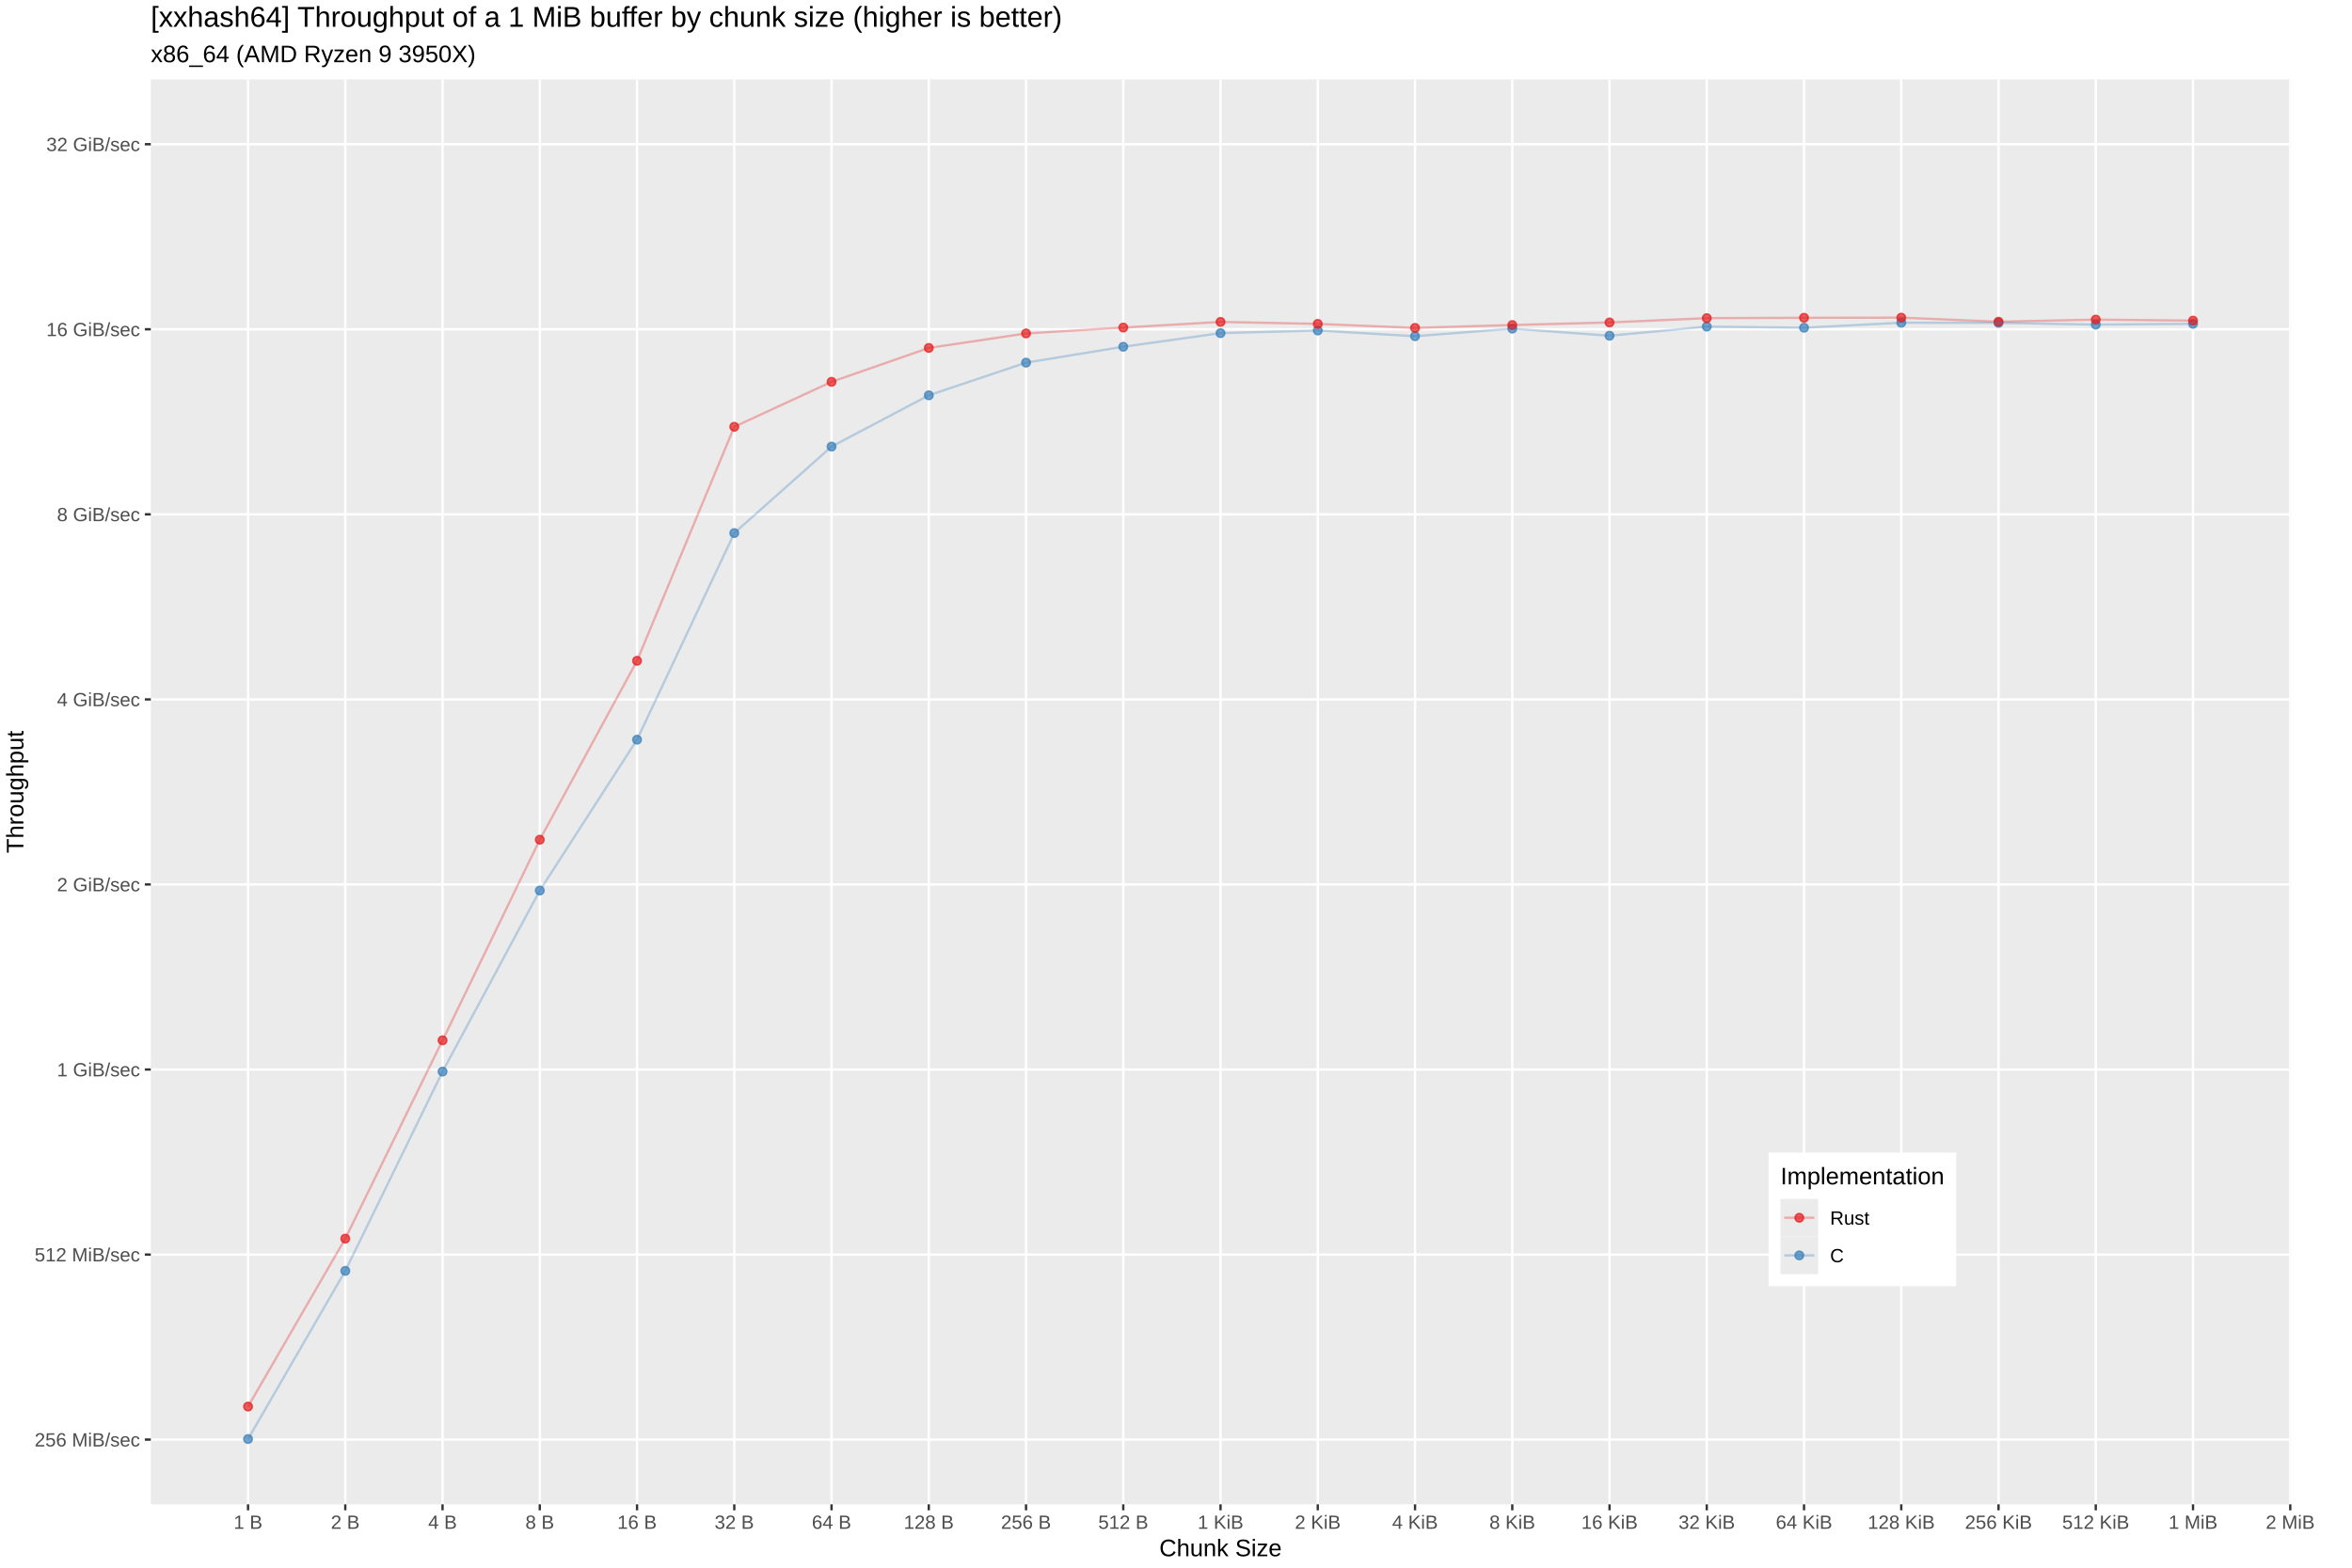
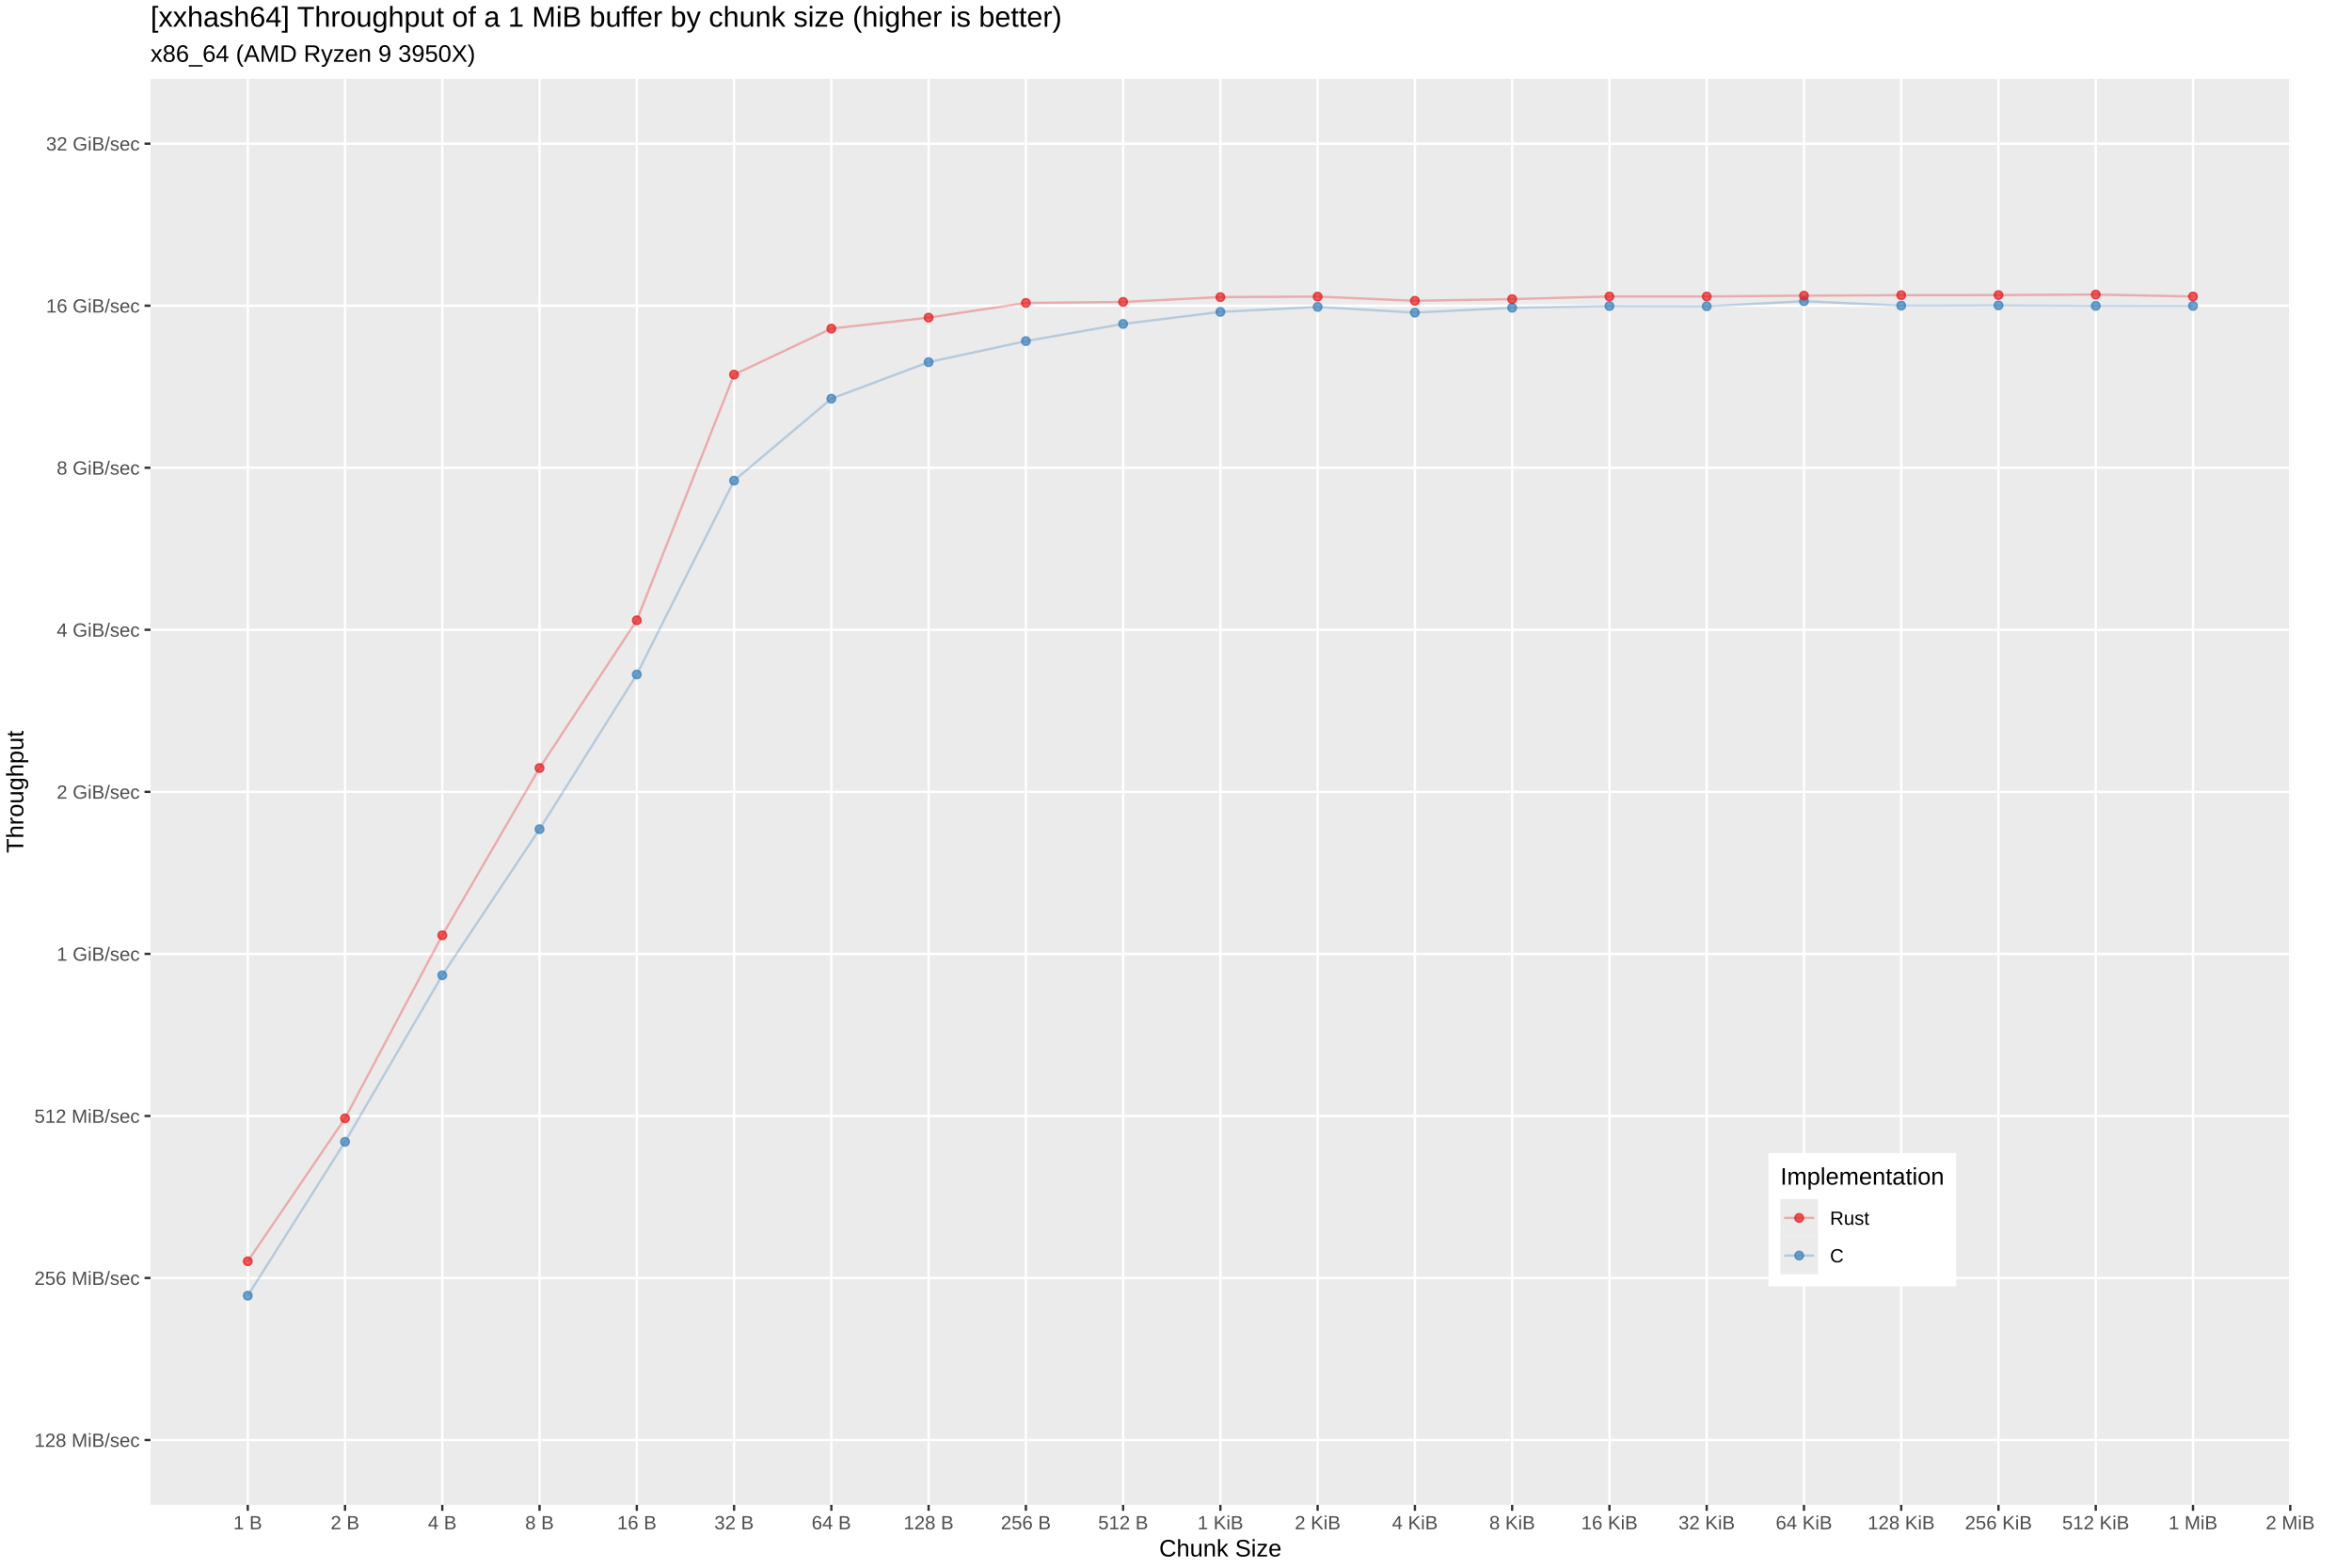
- <svg xmlns="http://www.w3.org/2000/svg" width="1440" height="960" class="svglite" viewBox="0 0 1080 720">
-   <defs>
-     <style>
-       .svglite line,.svglite polyline,.svglite polygon,.svglite path,.svglite circle{fill:none;stroke:#000000;stroke-linecap:round;stroke-linejoin:round;stroke-miterlimit:10.00}.svglite text{white-space:pre}
-     </style>
-   </defs>
-   <rect width="100%" height="100%" style="stroke-linecap:round;stroke-linejoin:round;stroke-miterlimit:10.00;stroke:none;fill:#FFFFFF" />
-   <defs>
-     <clipPath id="cpMC4wMHwxMDgwLjAwfDAuMDB8NzIwLjAw">
-       <path d="M0 0h1080v720H0z" />
-     </clipPath>
-   </defs>
-   <g clip-path="url(#cpMC4wMHwxMDgwLjAwfDAuMDB8NzIwLjAw)">
-     <path d="M0 0h1080v720H0z" style="stroke-width:1.07;stroke:#FFFFFF;fill:#FFFFFF" />
-   </g>
-   <defs>
-     <clipPath id="cpNjkuMjR8MTA1MS42NXwzNi41MHw2OTAuOTE=">
-       <path d="M69.24 36.5h982.41v654.42H69.24z" />
-     </clipPath>
-   </defs>
-   <g clip-path="url(#cpNjkuMjR8MTA1MS42NXwzNi41MHw2OTAuOTE=)">
-     <path d="M69.24 36.5h982.41v654.42H69.24z" style="stroke-width:1.07;stroke:none;fill:#EBEBEB" />
-     <path d="M69.24 661.16h982.41M69.24 576.18h982.41M69.24 491.19h982.41M69.24 406.2h982.41M69.24 321.21h982.41M69.24 236.22h982.41M69.24 151.23h982.41M69.24 66.24h982.41M113.9 690.91V36.5m44.65 654.41V36.5m44.66 654.41V36.5m44.65 654.41V36.5m44.66 654.41V36.5m44.65 654.41V36.5m44.66 654.41V36.5m44.65 654.41V36.5m44.66 654.41V36.5m44.65 654.41V36.5m44.66 654.41V36.5m44.65 654.41V36.5m44.66 654.41V36.5m44.65 654.41V36.5m44.66 654.41V36.5m44.65 654.41V36.5m44.66 654.41V36.5m44.65 654.41V36.5m44.66 654.41V36.5m44.65 654.41V36.5M1007 690.91V36.5m44.65 654.41V36.5" style="stroke-width:1.07;stroke:#FFFFFF;stroke-linecap:butt" />
-     <circle cx="1007" cy="148.71" r="1.95" style="stroke-width:0.71;stroke:#377EB8;stroke-opacity:0.70;fill:#377EB8;fill-opacity:0.70" />
-     <circle cx="1007" cy="147.26" r="1.95" style="stroke-width:0.71;stroke:#E41A1C;stroke-opacity:0.70;fill:#E41A1C;fill-opacity:0.70" />
-     <circle cx="962.34" cy="149.08" r="1.95" style="stroke-width:0.71;stroke:#377EB8;stroke-opacity:0.70;fill:#377EB8;fill-opacity:0.70" />
-     <circle cx="962.34" cy="146.79" r="1.95" style="stroke-width:0.71;stroke:#E41A1C;stroke-opacity:0.70;fill:#E41A1C;fill-opacity:0.70" />
-     <circle cx="917.69" cy="148.29" r="1.95" style="stroke-width:0.71;stroke:#377EB8;stroke-opacity:0.70;fill:#377EB8;fill-opacity:0.70" />
-     <circle cx="917.69" cy="147.75" r="1.95" style="stroke-width:0.71;stroke:#E41A1C;stroke-opacity:0.70;fill:#E41A1C;fill-opacity:0.70" />
-     <circle cx="873.03" cy="148.21" r="1.95" style="stroke-width:0.71;stroke:#377EB8;stroke-opacity:0.70;fill:#377EB8;fill-opacity:0.70" />
-     <circle cx="873.03" cy="145.89" r="1.95" style="stroke-width:0.71;stroke:#E41A1C;stroke-opacity:0.70;fill:#E41A1C;fill-opacity:0.70" />
-     <circle cx="828.38" cy="150.52" r="1.95" style="stroke-width:0.71;stroke:#377EB8;stroke-opacity:0.70;fill:#377EB8;fill-opacity:0.70" />
-     <circle cx="828.38" cy="145.95" r="1.95" style="stroke-width:0.71;stroke:#E41A1C;stroke-opacity:0.70;fill:#E41A1C;fill-opacity:0.70" />
-     <circle cx="783.72" cy="150.01" r="1.95" style="stroke-width:0.71;stroke:#377EB8;stroke-opacity:0.70;fill:#377EB8;fill-opacity:0.70" />
-     <circle cx="783.72" cy="146.12" r="1.95" style="stroke-width:0.71;stroke:#E41A1C;stroke-opacity:0.70;fill:#E41A1C;fill-opacity:0.70" />
-     <circle cx="739.07" cy="154.19" r="1.95" style="stroke-width:0.71;stroke:#377EB8;stroke-opacity:0.70;fill:#377EB8;fill-opacity:0.70" />
-     <circle cx="739.07" cy="148.1" r="1.95" style="stroke-width:0.71;stroke:#E41A1C;stroke-opacity:0.70;fill:#E41A1C;fill-opacity:0.70" />
-     <circle cx="694.41" cy="150.93" r="1.95" style="stroke-width:0.71;stroke:#377EB8;stroke-opacity:0.70;fill:#377EB8;fill-opacity:0.70" />
-     <circle cx="694.41" cy="149.28" r="1.95" style="stroke-width:0.71;stroke:#E41A1C;stroke-opacity:0.70;fill:#E41A1C;fill-opacity:0.70" />
-     <circle cx="649.76" cy="154.41" r="1.95" style="stroke-width:0.71;stroke:#377EB8;stroke-opacity:0.70;fill:#377EB8;fill-opacity:0.70" />
-     <circle cx="649.76" cy="150.6" r="1.95" style="stroke-width:0.71;stroke:#E41A1C;stroke-opacity:0.70;fill:#E41A1C;fill-opacity:0.70" />
-     <circle cx="605.1" cy="151.78" r="1.95" style="stroke-width:0.71;stroke:#377EB8;stroke-opacity:0.70;fill:#377EB8;fill-opacity:0.70" />
-     <circle cx="605.1" cy="148.75" r="1.95" style="stroke-width:0.71;stroke:#E41A1C;stroke-opacity:0.70;fill:#E41A1C;fill-opacity:0.70" />
-     <circle cx="560.45" cy="153" r="1.95" style="stroke-width:0.71;stroke:#377EB8;stroke-opacity:0.70;fill:#377EB8;fill-opacity:0.70" />
-     <circle cx="560.45" cy="147.85" r="1.95" style="stroke-width:0.71;stroke:#E41A1C;stroke-opacity:0.70;fill:#E41A1C;fill-opacity:0.70" />
-     <circle cx="515.79" cy="159.25" r="1.95" style="stroke-width:0.71;stroke:#377EB8;stroke-opacity:0.70;fill:#377EB8;fill-opacity:0.70" />
-     <circle cx="515.79" cy="150.44" r="1.95" style="stroke-width:0.71;stroke:#E41A1C;stroke-opacity:0.70;fill:#E41A1C;fill-opacity:0.70" />
-     <circle cx="471.14" cy="166.55" r="1.95" style="stroke-width:0.71;stroke:#377EB8;stroke-opacity:0.70;fill:#377EB8;fill-opacity:0.70" />
-     <circle cx="471.14" cy="153.14" r="1.95" style="stroke-width:0.71;stroke:#E41A1C;stroke-opacity:0.70;fill:#E41A1C;fill-opacity:0.70" />
-     <circle cx="426.48" cy="181.56" r="1.95" style="stroke-width:0.71;stroke:#377EB8;stroke-opacity:0.70;fill:#377EB8;fill-opacity:0.70" />
-     <circle cx="426.48" cy="159.8" r="1.95" style="stroke-width:0.71;stroke:#E41A1C;stroke-opacity:0.70;fill:#E41A1C;fill-opacity:0.70" />
-     <circle cx="381.83" cy="205.1" r="1.95" style="stroke-width:0.71;stroke:#377EB8;stroke-opacity:0.70;fill:#377EB8;fill-opacity:0.70" />
-     <circle cx="381.83" cy="175.37" r="1.95" style="stroke-width:0.71;stroke:#E41A1C;stroke-opacity:0.70;fill:#E41A1C;fill-opacity:0.70" />
-     <circle cx="337.17" cy="244.83" r="1.95" style="stroke-width:0.71;stroke:#377EB8;stroke-opacity:0.70;fill:#377EB8;fill-opacity:0.70" />
-     <circle cx="337.17" cy="196.01" r="1.95" style="stroke-width:0.71;stroke:#E41A1C;stroke-opacity:0.70;fill:#E41A1C;fill-opacity:0.70" />
-     <circle cx="292.52" cy="339.71" r="1.95" style="stroke-width:0.71;stroke:#377EB8;stroke-opacity:0.70;fill:#377EB8;fill-opacity:0.70" />
-     <circle cx="292.52" cy="303.49" r="1.95" style="stroke-width:0.71;stroke:#E41A1C;stroke-opacity:0.70;fill:#E41A1C;fill-opacity:0.70" />
-     <circle cx="247.86" cy="409" r="1.95" style="stroke-width:0.71;stroke:#377EB8;stroke-opacity:0.70;fill:#377EB8;fill-opacity:0.70" />
-     <circle cx="247.86" cy="385.65" r="1.95" style="stroke-width:0.71;stroke:#E41A1C;stroke-opacity:0.70;fill:#E41A1C;fill-opacity:0.70" />
-     <circle cx="203.21" cy="492.15" r="1.95" style="stroke-width:0.71;stroke:#377EB8;stroke-opacity:0.70;fill:#377EB8;fill-opacity:0.70" />
-     <circle cx="203.21" cy="477.8" r="1.95" style="stroke-width:0.71;stroke:#E41A1C;stroke-opacity:0.70;fill:#E41A1C;fill-opacity:0.70" />
-     <circle cx="158.55" cy="583.68" r="1.95" style="stroke-width:0.71;stroke:#377EB8;stroke-opacity:0.70;fill:#377EB8;fill-opacity:0.70" />
-     <circle cx="158.55" cy="568.87" r="1.95" style="stroke-width:0.71;stroke:#E41A1C;stroke-opacity:0.70;fill:#E41A1C;fill-opacity:0.70" />
-     <circle cx="113.9" cy="660.91" r="1.95" style="stroke-width:0.71;stroke:#377EB8;stroke-opacity:0.70;fill:#377EB8;fill-opacity:0.70" />
-     <circle cx="113.9" cy="646" r="1.95" style="stroke-width:0.71;stroke:#E41A1C;stroke-opacity:0.70;fill:#E41A1C;fill-opacity:0.70" />
-     <path d="m113.9 646 44.65-77.13 44.66-91.07 44.65-92.15 44.66-82.16 44.65-107.48 44.66-20.64 44.65-15.57 44.66-6.66 44.65-2.7 44.66-2.59 44.65.9 44.66 1.85 44.65-1.32 44.66-1.18 44.65-1.98 44.66-.17 44.65-.06 44.66 1.86 44.65-.96 44.66.47" style="stroke-width:1.07;stroke:#E41A1C;stroke-opacity:0.30;stroke-linecap:butt" />
-     <path d="m113.9 660.91 44.65-77.23 44.66-91.53L247.86 409l44.66-69.29 44.65-94.88 44.66-39.73 44.65-23.54 44.66-15.01 44.65-7.3 44.66-6.25 44.65-1.22 44.66 2.63 44.65-3.48 44.66 3.26 44.65-4.18 44.66.51 44.65-2.31 44.66.08 44.65.79 44.66-.37" style="stroke-width:1.07;stroke:#377EB8;stroke-opacity:0.30;stroke-linecap:butt" />
-   </g>
-   <g clip-path="url(#cpMC4wMHwxMDgwLjAwfDAuMDB8NzIwLjAw)">
-     <text x="64.31" y="664.32" lengthAdjust="spacingAndGlyphs" style="font-size:8.80px;fill:#4D4D4D;font-family:&quot;Arial&quot;" text-anchor="end" textLength="48.41">256 MiB/sec</text>
-     <text x="64.31" y="579.33" lengthAdjust="spacingAndGlyphs" style="font-size:8.80px;fill:#4D4D4D;font-family:&quot;Arial&quot;" text-anchor="end" textLength="48.41">512 MiB/sec</text>
-     <text x="64.31" y="494.34" lengthAdjust="spacingAndGlyphs" style="font-size:8.80px;fill:#4D4D4D;font-family:&quot;Arial&quot;" text-anchor="end" textLength="38.13">1 GiB/sec</text>
-     <text x="64.31" y="409.35" lengthAdjust="spacingAndGlyphs" style="font-size:8.80px;fill:#4D4D4D;font-family:&quot;Arial&quot;" text-anchor="end" textLength="38.13">2 GiB/sec</text>
-     <text x="64.31" y="324.36" lengthAdjust="spacingAndGlyphs" style="font-size:8.80px;fill:#4D4D4D;font-family:&quot;Arial&quot;" text-anchor="end" textLength="38.13">4 GiB/sec</text>
-     <text x="64.31" y="239.37" lengthAdjust="spacingAndGlyphs" style="font-size:8.80px;fill:#4D4D4D;font-family:&quot;Arial&quot;" text-anchor="end" textLength="38.13">8 GiB/sec</text>
-     <text x="64.31" y="154.38" lengthAdjust="spacingAndGlyphs" style="font-size:8.80px;fill:#4D4D4D;font-family:&quot;Arial&quot;" text-anchor="end" textLength="43.03">16 GiB/sec</text>
-     <text x="64.31" y="69.39" lengthAdjust="spacingAndGlyphs" style="font-size:8.80px;fill:#4D4D4D;font-family:&quot;Arial&quot;" text-anchor="end" textLength="43.03">32 GiB/sec</text>
-     <path d="M66.5 661.16h2.74m-2.74-84.98h2.74m-2.74-84.99h2.74M66.5 406.2h2.74m-2.74-84.99h2.74m-2.74-84.99h2.74m-2.74-84.99h2.74M66.5 66.24h2.74m44.66 627.41v-2.74m44.65 2.74v-2.74m44.66 2.74v-2.74m44.65 2.74v-2.74m44.66 2.74v-2.74m44.65 2.74v-2.74m44.66 2.74v-2.74m44.65 2.74v-2.74m44.66 2.74v-2.74m44.65 2.74v-2.74m44.66 2.74v-2.74m44.65 2.74v-2.74m44.66 2.74v-2.74m44.65 2.74v-2.74m44.66 2.74v-2.74m44.65 2.74v-2.74m44.66 2.74v-2.74m44.65 2.74v-2.74m44.66 2.74v-2.74m44.65 2.74v-2.74m44.66 2.74v-2.74m44.65 2.74v-2.74" style="stroke-width:1.07;stroke:#333333;stroke-linecap:butt" />
-     <text x="113.9" y="702.15" lengthAdjust="spacingAndGlyphs" style="font-size:8.80px;fill:#4D4D4D;font-family:&quot;Arial&quot;" text-anchor="middle" textLength="13.2">1 B</text>
-     <text x="158.55" y="702.15" lengthAdjust="spacingAndGlyphs" style="font-size:8.80px;fill:#4D4D4D;font-family:&quot;Arial&quot;" text-anchor="middle" textLength="13.2">2 B</text>
-     <text x="203.21" y="702.15" lengthAdjust="spacingAndGlyphs" style="font-size:8.80px;fill:#4D4D4D;font-family:&quot;Arial&quot;" text-anchor="middle" textLength="13.2">4 B</text>
-     <text x="247.86" y="702.15" lengthAdjust="spacingAndGlyphs" style="font-size:8.80px;fill:#4D4D4D;font-family:&quot;Arial&quot;" text-anchor="middle" textLength="13.2">8 B</text>
-     <text x="292.52" y="702.15" lengthAdjust="spacingAndGlyphs" style="font-size:8.80px;fill:#4D4D4D;font-family:&quot;Arial&quot;" text-anchor="middle" textLength="18.1">16 B</text>
-     <text x="337.17" y="702.15" lengthAdjust="spacingAndGlyphs" style="font-size:8.80px;fill:#4D4D4D;font-family:&quot;Arial&quot;" text-anchor="middle" textLength="18.1">32 B</text>
-     <text x="381.83" y="702.15" lengthAdjust="spacingAndGlyphs" style="font-size:8.80px;fill:#4D4D4D;font-family:&quot;Arial&quot;" text-anchor="middle" textLength="18.1">64 B</text>
-     <text x="426.48" y="702.15" lengthAdjust="spacingAndGlyphs" style="font-size:8.80px;fill:#4D4D4D;font-family:&quot;Arial&quot;" text-anchor="middle" textLength="23">128 B</text>
-     <text x="471.14" y="702.15" lengthAdjust="spacingAndGlyphs" style="font-size:8.80px;fill:#4D4D4D;font-family:&quot;Arial&quot;" text-anchor="middle" textLength="23">256 B</text>
-     <text x="515.79" y="702.15" lengthAdjust="spacingAndGlyphs" style="font-size:8.80px;fill:#4D4D4D;font-family:&quot;Arial&quot;" text-anchor="middle" textLength="23">512 B</text>
-     <text x="560.45" y="702.15" lengthAdjust="spacingAndGlyphs" style="font-size:8.80px;fill:#4D4D4D;font-family:&quot;Arial&quot;" text-anchor="middle" textLength="21.02">1 KiB</text>
-     <text x="605.1" y="702.15" lengthAdjust="spacingAndGlyphs" style="font-size:8.80px;fill:#4D4D4D;font-family:&quot;Arial&quot;" text-anchor="middle" textLength="21.02">2 KiB</text>
-     <text x="649.76" y="702.15" lengthAdjust="spacingAndGlyphs" style="font-size:8.80px;fill:#4D4D4D;font-family:&quot;Arial&quot;" text-anchor="middle" textLength="21.02">4 KiB</text>
-     <text x="694.41" y="702.15" lengthAdjust="spacingAndGlyphs" style="font-size:8.80px;fill:#4D4D4D;font-family:&quot;Arial&quot;" text-anchor="middle" textLength="21.02">8 KiB</text>
-     <text x="739.07" y="702.15" lengthAdjust="spacingAndGlyphs" style="font-size:8.80px;fill:#4D4D4D;font-family:&quot;Arial&quot;" text-anchor="middle" textLength="25.92">16 KiB</text>
-     <text x="783.72" y="702.15" lengthAdjust="spacingAndGlyphs" style="font-size:8.80px;fill:#4D4D4D;font-family:&quot;Arial&quot;" text-anchor="middle" textLength="25.92">32 KiB</text>
-     <text x="828.38" y="702.15" lengthAdjust="spacingAndGlyphs" style="font-size:8.80px;fill:#4D4D4D;font-family:&quot;Arial&quot;" text-anchor="middle" textLength="25.92">64 KiB</text>
-     <text x="873.03" y="702.15" lengthAdjust="spacingAndGlyphs" style="font-size:8.80px;fill:#4D4D4D;font-family:&quot;Arial&quot;" text-anchor="middle" textLength="30.82">128 KiB</text>
-     <text x="917.69" y="702.15" lengthAdjust="spacingAndGlyphs" style="font-size:8.80px;fill:#4D4D4D;font-family:&quot;Arial&quot;" text-anchor="middle" textLength="30.82">256 KiB</text>
-     <text x="962.34" y="702.15" lengthAdjust="spacingAndGlyphs" style="font-size:8.80px;fill:#4D4D4D;font-family:&quot;Arial&quot;" text-anchor="middle" textLength="30.82">512 KiB</text>
-     <text x="1007" y="702.15" lengthAdjust="spacingAndGlyphs" style="font-size:8.80px;fill:#4D4D4D;font-family:&quot;Arial&quot;" text-anchor="middle" textLength="22.49">1 MiB</text>
-     <text x="1051.65" y="702.15" lengthAdjust="spacingAndGlyphs" style="font-size:8.80px;fill:#4D4D4D;font-family:&quot;Arial&quot;" text-anchor="middle" textLength="22.49">2 MiB</text>
-     <text x="560.45" y="714.73" lengthAdjust="spacingAndGlyphs" style="font-size:11.00px;font-family:&quot;Arial&quot;" text-anchor="middle" textLength="56.25">Chunk Size</text>
-     <text lengthAdjust="spacingAndGlyphs" style="font-size:11.00px;font-family:&quot;Arial&quot;" text-anchor="middle" textLength="56.28" transform="rotate(-90 187.215 176.485)">Throughput</text>
-     <path d="M812.09 529.37h86.17v61.32h-86.17z" style="stroke-width:1.07;stroke:none;fill:#FFFFFF" />
-     <text x="817.57" y="543.95" lengthAdjust="spacingAndGlyphs" style="font-size:11.00px;font-family:&quot;Arial&quot;" textLength="75.21">Implementation</text>
-     <path d="M817.57 550.65h17.28v17.28h-17.28z" style="stroke-width:1.07;stroke:none;fill:#EBEBEB" />
-     <circle cx="826.21" cy="559.29" r="1.95" style="stroke-width:0.71;stroke:#E41A1C;stroke-opacity:0.70;fill:#E41A1C;fill-opacity:0.70" />
-     <path d="M819.29 559.29h13.83" style="stroke-width:1.07;stroke:#E41A1C;stroke-opacity:0.30;stroke-linecap:butt" />
-     <path d="M817.57 567.93h17.28v17.28h-17.28z" style="stroke-width:1.07;stroke:none;fill:#EBEBEB" />
-     <circle cx="826.21" cy="576.57" r="1.95" style="stroke-width:0.71;stroke:#377EB8;stroke-opacity:0.70;fill:#377EB8;fill-opacity:0.70" />
-     <path d="M819.29 576.57h13.83" style="stroke-width:1.07;stroke:#377EB8;stroke-opacity:0.30;stroke-linecap:butt" />
-     <text x="840.33" y="562.44" lengthAdjust="spacingAndGlyphs" style="font-size:8.80px;font-family:&quot;Arial&quot;" textLength="18.09">Rust</text>
-     <text x="840.33" y="579.72" lengthAdjust="spacingAndGlyphs" style="font-size:8.80px;font-family:&quot;Arial&quot;" textLength="6.35">C</text>
-     <text x="69.24" y="28.58" lengthAdjust="spacingAndGlyphs" style="font-size:11.00px;font-family:&quot;Arial&quot;" textLength="149.21">x86_64 (AMD Ryzen 9 3950X)</text>
-     <text x="69.24" y="12.3" lengthAdjust="spacingAndGlyphs" style="font-size:13.20px;font-family:&quot;Arial&quot;" textLength="418.67">[xxhash64] Throughput of a 1 MiB buffer by chunk size (higher is better)</text>
+ <svg xmlns="http://www.w3.org/2000/svg" width="1440" height="960" viewBox="0 0 1080 720">
+   <g class="svglite">
+     <defs>
+       <style>
+         .svglite line,.svglite polyline,.svglite polygon,.svglite path,.svglite circle{fill:none;stroke:#000000;stroke-linecap:round;stroke-linejoin:round;stroke-miterlimit:10.00}.svglite text{white-space:pre}.svglite g.glyphgroup path{fill:inherit;stroke:none}
+       </style>
+     </defs>
+     <rect width="100%" height="100%" style="stroke-linecap:round;stroke-linejoin:round;stroke-miterlimit:10.00;stroke:none;fill:#FFFFFF" />
+     <defs>
+       <clipPath id="cpMC4wMHwxMDgwLjAwfDAuMDB8NzIwLjAw">
+         <path d="M0 0h1080v720H0z" />
+       </clipPath>
+     </defs>
+     <g clip-path="url(#cpMC4wMHwxMDgwLjAwfDAuMDB8NzIwLjAw)">
+       <path d="M0 0h1080v720H0z" style="stroke-width:1.07;stroke:#FFFFFF;fill:#FFFFFF" />
+     </g>
+     <defs>
+       <clipPath id="cpNjkuMTF8MTA1MS42NXwzNi4yMXw2OTEuMTU=">
+         <path d="M69.11 36.21h982.55v654.94H69.11z" />
+       </clipPath>
+     </defs>
+     <g clip-path="url(#cpNjkuMTF8MTA1MS42NXwzNi4yMXw2OTEuMTU=)">
+       <path d="M69.11 36.21h982.55v654.94H69.11z" style="stroke-width:1.07;stroke:none;fill:#EBEBEB" />
+       <path d="M69.11 661.38h982.54M69.11 586.95h982.54M69.11 512.53h982.54M69.11 438.1h982.54M69.11 363.68h982.54M69.11 289.25h982.54M69.11 214.83h982.54M69.11 140.4h982.54M69.11 65.98h982.54M113.77 691.15V36.21m44.66 654.94V36.21m44.66 654.94V36.21m44.66 654.94V36.21m44.66 654.94V36.21m44.66 654.94V36.21m44.67 654.94V36.21m44.66 654.94V36.21m44.66 654.94V36.21m44.66 654.94V36.21m44.66 654.94V36.21m44.66 654.94V36.21m44.66 654.94V36.21m44.66 654.94V36.21m44.67 654.94V36.21m44.66 654.94V36.21m44.66 654.94V36.21m44.66 654.94V36.21m44.66 654.94V36.21m44.66 654.94V36.21m44.66 654.94V36.21m44.66 654.94V36.21" style="stroke-width:1.07;stroke:#FFFFFF;stroke-linecap:butt" />
+       <circle cx="1006.99" cy="140.5" r="1.95" style="stroke-width:0.71;stroke:#377EB8;stroke-opacity:0.70;fill:#377EB8;fill-opacity:0.70" />
+       <circle cx="1006.99" cy="136.17" r="1.95" style="stroke-width:0.71;stroke:#E41A1C;stroke-opacity:0.70;fill:#E41A1C;fill-opacity:0.70" />
+       <circle cx="962.33" cy="140.48" r="1.95" style="stroke-width:0.71;stroke:#377EB8;stroke-opacity:0.70;fill:#377EB8;fill-opacity:0.70" />
+       <circle cx="962.33" cy="135.28" r="1.95" style="stroke-width:0.71;stroke:#E41A1C;stroke-opacity:0.70;fill:#E41A1C;fill-opacity:0.70" />
+       <circle cx="917.67" cy="140.26" r="1.95" style="stroke-width:0.71;stroke:#377EB8;stroke-opacity:0.70;fill:#377EB8;fill-opacity:0.70" />
+       <circle cx="917.67" cy="135.52" r="1.95" style="stroke-width:0.71;stroke:#E41A1C;stroke-opacity:0.70;fill:#E41A1C;fill-opacity:0.70" />
+       <circle cx="873.01" cy="140.37" r="1.95" style="stroke-width:0.71;stroke:#377EB8;stroke-opacity:0.70;fill:#377EB8;fill-opacity:0.70" />
+       <circle cx="873.01" cy="135.57" r="1.95" style="stroke-width:0.71;stroke:#E41A1C;stroke-opacity:0.70;fill:#E41A1C;fill-opacity:0.70" />
+       <circle cx="828.35" cy="138.33" r="1.95" style="stroke-width:0.71;stroke:#377EB8;stroke-opacity:0.70;fill:#377EB8;fill-opacity:0.70" />
+       <circle cx="828.35" cy="135.79" r="1.95" style="stroke-width:0.71;stroke:#E41A1C;stroke-opacity:0.70;fill:#E41A1C;fill-opacity:0.70" />
+       <circle cx="783.69" cy="140.66" r="1.95" style="stroke-width:0.71;stroke:#377EB8;stroke-opacity:0.70;fill:#377EB8;fill-opacity:0.70" />
+       <circle cx="783.69" cy="136.17" r="1.95" style="stroke-width:0.71;stroke:#E41A1C;stroke-opacity:0.70;fill:#E41A1C;fill-opacity:0.70" />
+       <circle cx="739.03" cy="140.56" r="1.95" style="stroke-width:0.71;stroke:#377EB8;stroke-opacity:0.70;fill:#377EB8;fill-opacity:0.70" />
+       <circle cx="739.03" cy="136.17" r="1.95" style="stroke-width:0.71;stroke:#E41A1C;stroke-opacity:0.70;fill:#E41A1C;fill-opacity:0.70" />
+       <circle cx="694.36" cy="141.35" r="1.95" style="stroke-width:0.71;stroke:#377EB8;stroke-opacity:0.70;fill:#377EB8;fill-opacity:0.70" />
+       <circle cx="694.36" cy="137.38" r="1.95" style="stroke-width:0.71;stroke:#E41A1C;stroke-opacity:0.70;fill:#E41A1C;fill-opacity:0.70" />
+       <circle cx="649.7" cy="143.59" r="1.95" style="stroke-width:0.71;stroke:#377EB8;stroke-opacity:0.70;fill:#377EB8;fill-opacity:0.70" />
+       <circle cx="649.7" cy="138.15" r="1.95" style="stroke-width:0.71;stroke:#E41A1C;stroke-opacity:0.70;fill:#E41A1C;fill-opacity:0.70" />
+       <circle cx="605.04" cy="140.96" r="1.95" style="stroke-width:0.71;stroke:#377EB8;stroke-opacity:0.70;fill:#377EB8;fill-opacity:0.70" />
+       <circle cx="605.04" cy="136.23" r="1.95" style="stroke-width:0.71;stroke:#E41A1C;stroke-opacity:0.70;fill:#E41A1C;fill-opacity:0.70" />
+       <circle cx="560.38" cy="143.25" r="1.95" style="stroke-width:0.71;stroke:#377EB8;stroke-opacity:0.70;fill:#377EB8;fill-opacity:0.70" />
+       <circle cx="560.38" cy="136.45" r="1.95" style="stroke-width:0.71;stroke:#E41A1C;stroke-opacity:0.70;fill:#E41A1C;fill-opacity:0.70" />
+       <circle cx="515.72" cy="148.77" r="1.95" style="stroke-width:0.71;stroke:#377EB8;stroke-opacity:0.70;fill:#377EB8;fill-opacity:0.70" />
+       <circle cx="515.72" cy="138.67" r="1.95" style="stroke-width:0.71;stroke:#E41A1C;stroke-opacity:0.70;fill:#E41A1C;fill-opacity:0.70" />
+       <circle cx="471.06" cy="156.66" r="1.95" style="stroke-width:0.71;stroke:#377EB8;stroke-opacity:0.70;fill:#377EB8;fill-opacity:0.70" />
+       <circle cx="471.06" cy="139.13" r="1.95" style="stroke-width:0.71;stroke:#E41A1C;stroke-opacity:0.70;fill:#E41A1C;fill-opacity:0.70" />
+       <circle cx="426.4" cy="166.33" r="1.95" style="stroke-width:0.71;stroke:#377EB8;stroke-opacity:0.70;fill:#377EB8;fill-opacity:0.70" />
+       <circle cx="426.4" cy="145.87" r="1.95" style="stroke-width:0.71;stroke:#E41A1C;stroke-opacity:0.70;fill:#E41A1C;fill-opacity:0.70" />
+       <circle cx="381.74" cy="183.11" r="1.95" style="stroke-width:0.71;stroke:#377EB8;stroke-opacity:0.70;fill:#377EB8;fill-opacity:0.70" />
+       <circle cx="381.74" cy="150.92" r="1.95" style="stroke-width:0.71;stroke:#E41A1C;stroke-opacity:0.70;fill:#E41A1C;fill-opacity:0.70" />
+       <circle cx="337.07" cy="220.75" r="1.95" style="stroke-width:0.71;stroke:#377EB8;stroke-opacity:0.70;fill:#377EB8;fill-opacity:0.70" />
+       <circle cx="337.07" cy="172.05" r="1.95" style="stroke-width:0.71;stroke:#E41A1C;stroke-opacity:0.70;fill:#E41A1C;fill-opacity:0.70" />
+       <circle cx="292.41" cy="309.77" r="1.95" style="stroke-width:0.71;stroke:#377EB8;stroke-opacity:0.70;fill:#377EB8;fill-opacity:0.70" />
+       <circle cx="292.41" cy="284.89" r="1.95" style="stroke-width:0.71;stroke:#E41A1C;stroke-opacity:0.70;fill:#E41A1C;fill-opacity:0.70" />
+       <circle cx="247.75" cy="380.82" r="1.95" style="stroke-width:0.71;stroke:#377EB8;stroke-opacity:0.70;fill:#377EB8;fill-opacity:0.70" />
+       <circle cx="247.75" cy="352.73" r="1.95" style="stroke-width:0.71;stroke:#E41A1C;stroke-opacity:0.70;fill:#E41A1C;fill-opacity:0.70" />
+       <circle cx="203.09" cy="447.91" r="1.95" style="stroke-width:0.71;stroke:#377EB8;stroke-opacity:0.70;fill:#377EB8;fill-opacity:0.70" />
+       <circle cx="203.09" cy="429.55" r="1.95" style="stroke-width:0.71;stroke:#E41A1C;stroke-opacity:0.70;fill:#E41A1C;fill-opacity:0.70" />
+       <circle cx="158.43" cy="524.41" r="1.95" style="stroke-width:0.71;stroke:#377EB8;stroke-opacity:0.70;fill:#377EB8;fill-opacity:0.70" />
+       <circle cx="158.43" cy="513.63" r="1.95" style="stroke-width:0.71;stroke:#E41A1C;stroke-opacity:0.70;fill:#E41A1C;fill-opacity:0.70" />
+       <circle cx="113.77" cy="595.07" r="1.95" style="stroke-width:0.71;stroke:#377EB8;stroke-opacity:0.70;fill:#377EB8;fill-opacity:0.70" />
+       <circle cx="113.77" cy="579.27" r="1.95" style="stroke-width:0.71;stroke:#E41A1C;stroke-opacity:0.70;fill:#E41A1C;fill-opacity:0.70" />
+       <path d="m113.77 579.27 44.66-65.64 44.66-84.08 44.66-76.82 44.66-67.84 44.66-112.84 44.67-21.13 44.66-5.05 44.66-6.74 44.66-.46 44.66-2.22 44.66-.22 44.66 1.92 44.66-.77 44.67-1.21h44.66l44.66-.38 44.66-.22 44.66-.05 44.66-.24 44.66.89" style="stroke-width:1.07;stroke:#E41A1C;stroke-opacity:0.30;stroke-linecap:butt" />
+       <path d="m113.77 595.07 44.66-70.66 44.66-76.5 44.66-67.09 44.66-71.05 44.66-89.02 44.67-37.64 44.66-16.78 44.66-9.67 44.66-7.89 44.66-5.52 44.66-2.29 44.66 2.63 44.66-2.24 44.67-.79 44.66.1 44.66-2.33 44.66 2.04 44.66-.11 44.66.22 44.66.02" style="stroke-width:1.07;stroke:#377EB8;stroke-opacity:0.30;stroke-linecap:butt" />
+     </g>
+     <g clip-path="url(#cpMC4wMHwxMDgwLjAwfDAuMDB8NzIwLjAw)">
+       <text x="64.18" y="664.53" lengthAdjust="spacingAndGlyphs" style="font-size:8.80px;fill:#4D4D4D;font-family:&quot;Arial&quot;" text-anchor="end" textLength="48.41">128 MiB/sec</text>
+       <text x="64.18" y="590.1" lengthAdjust="spacingAndGlyphs" style="font-size:8.80px;fill:#4D4D4D;font-family:&quot;Arial&quot;" text-anchor="end" textLength="48.41">256 MiB/sec</text>
+       <text x="64.18" y="515.68" lengthAdjust="spacingAndGlyphs" style="font-size:8.80px;fill:#4D4D4D;font-family:&quot;Arial&quot;" text-anchor="end" textLength="48.41">512 MiB/sec</text>
+       <text x="64.18" y="441.25" lengthAdjust="spacingAndGlyphs" style="font-size:8.80px;fill:#4D4D4D;font-family:&quot;Arial&quot;" text-anchor="end" textLength="38.14">1 GiB/sec</text>
+       <text x="64.18" y="366.83" lengthAdjust="spacingAndGlyphs" style="font-size:8.80px;fill:#4D4D4D;font-family:&quot;Arial&quot;" text-anchor="end" textLength="38.14">2 GiB/sec</text>
+       <text x="64.18" y="292.4" lengthAdjust="spacingAndGlyphs" style="font-size:8.80px;fill:#4D4D4D;font-family:&quot;Arial&quot;" text-anchor="end" textLength="38.14">4 GiB/sec</text>
+       <text x="64.18" y="217.98" lengthAdjust="spacingAndGlyphs" style="font-size:8.80px;fill:#4D4D4D;font-family:&quot;Arial&quot;" text-anchor="end" textLength="38.14">8 GiB/sec</text>
+       <text x="64.18" y="143.55" lengthAdjust="spacingAndGlyphs" style="font-size:8.80px;fill:#4D4D4D;font-family:&quot;Arial&quot;" text-anchor="end" textLength="43.03">16 GiB/sec</text>
+       <text x="64.18" y="69.13" lengthAdjust="spacingAndGlyphs" style="font-size:8.80px;fill:#4D4D4D;font-family:&quot;Arial&quot;" text-anchor="end" textLength="43.03">32 GiB/sec</text>
+       <path d="M66.37 661.38h2.74m-2.74-74.43h2.74m-2.74-74.42h2.74m-2.74-74.43h2.74m-2.74-74.42h2.74m-2.74-74.43h2.74m-2.74-74.42h2.74m-2.74-74.43h2.74m-2.74-74.42h2.74m44.66 627.91v-2.74m44.66 2.74v-2.74m44.66 2.74v-2.74m44.66 2.74v-2.74m44.66 2.74v-2.74m44.66 2.74v-2.74m44.67 2.74v-2.74m44.66 2.74v-2.74m44.66 2.74v-2.74m44.66 2.74v-2.74m44.66 2.74v-2.74m44.66 2.74v-2.74m44.66 2.74v-2.74m44.66 2.74v-2.74m44.67 2.74v-2.74m44.66 2.74v-2.74m44.66 2.74v-2.74m44.66 2.74v-2.74m44.66 2.74v-2.74m44.66 2.74v-2.74m44.66 2.74v-2.74m44.66 2.74v-2.74" style="stroke-width:1.07;stroke:#333333;stroke-linecap:butt" />
+       <text x="113.77" y="702.38" lengthAdjust="spacingAndGlyphs" style="font-size:8.80px;fill:#4D4D4D;font-family:&quot;Arial&quot;" text-anchor="middle" textLength="13.2">1 B</text>
+       <text x="158.43" y="702.38" lengthAdjust="spacingAndGlyphs" style="font-size:8.80px;fill:#4D4D4D;font-family:&quot;Arial&quot;" text-anchor="middle" textLength="13.2">2 B</text>
+       <text x="203.09" y="702.38" lengthAdjust="spacingAndGlyphs" style="font-size:8.80px;fill:#4D4D4D;font-family:&quot;Arial&quot;" text-anchor="middle" textLength="13.2">4 B</text>
+       <text x="247.75" y="702.38" lengthAdjust="spacingAndGlyphs" style="font-size:8.80px;fill:#4D4D4D;font-family:&quot;Arial&quot;" text-anchor="middle" textLength="13.2">8 B</text>
+       <text x="292.41" y="702.38" lengthAdjust="spacingAndGlyphs" style="font-size:8.80px;fill:#4D4D4D;font-family:&quot;Arial&quot;" text-anchor="middle" textLength="18.09">16 B</text>
+       <text x="337.07" y="702.38" lengthAdjust="spacingAndGlyphs" style="font-size:8.80px;fill:#4D4D4D;font-family:&quot;Arial&quot;" text-anchor="middle" textLength="18.09">32 B</text>
+       <text x="381.74" y="702.38" lengthAdjust="spacingAndGlyphs" style="font-size:8.80px;fill:#4D4D4D;font-family:&quot;Arial&quot;" text-anchor="middle" textLength="18.09">64 B</text>
+       <text x="426.4" y="702.38" lengthAdjust="spacingAndGlyphs" style="font-size:8.80px;fill:#4D4D4D;font-family:&quot;Arial&quot;" text-anchor="middle" textLength="22.98">128 B</text>
+       <text x="471.06" y="702.38" lengthAdjust="spacingAndGlyphs" style="font-size:8.80px;fill:#4D4D4D;font-family:&quot;Arial&quot;" text-anchor="middle" textLength="22.98">256 B</text>
+       <text x="515.72" y="702.38" lengthAdjust="spacingAndGlyphs" style="font-size:8.80px;fill:#4D4D4D;font-family:&quot;Arial&quot;" text-anchor="middle" textLength="22.98">512 B</text>
+       <text x="560.38" y="702.38" lengthAdjust="spacingAndGlyphs" style="font-size:8.80px;fill:#4D4D4D;font-family:&quot;Arial&quot;" text-anchor="middle" textLength="21.03">1 KiB</text>
+       <text x="605.04" y="702.38" lengthAdjust="spacingAndGlyphs" style="font-size:8.80px;fill:#4D4D4D;font-family:&quot;Arial&quot;" text-anchor="middle" textLength="21.03">2 KiB</text>
+       <text x="649.7" y="702.38" lengthAdjust="spacingAndGlyphs" style="font-size:8.80px;fill:#4D4D4D;font-family:&quot;Arial&quot;" text-anchor="middle" textLength="21.03">4 KiB</text>
+       <text x="694.36" y="702.38" lengthAdjust="spacingAndGlyphs" style="font-size:8.80px;fill:#4D4D4D;font-family:&quot;Arial&quot;" text-anchor="middle" textLength="21.03">8 KiB</text>
+       <text x="739.03" y="702.38" lengthAdjust="spacingAndGlyphs" style="font-size:8.80px;fill:#4D4D4D;font-family:&quot;Arial&quot;" text-anchor="middle" textLength="25.92">16 KiB</text>
+       <text x="783.69" y="702.38" lengthAdjust="spacingAndGlyphs" style="font-size:8.80px;fill:#4D4D4D;font-family:&quot;Arial&quot;" text-anchor="middle" textLength="25.92">32 KiB</text>
+       <text x="828.35" y="702.38" lengthAdjust="spacingAndGlyphs" style="font-size:8.80px;fill:#4D4D4D;font-family:&quot;Arial&quot;" text-anchor="middle" textLength="25.92">64 KiB</text>
+       <text x="873.01" y="702.38" lengthAdjust="spacingAndGlyphs" style="font-size:8.80px;fill:#4D4D4D;font-family:&quot;Arial&quot;" text-anchor="middle" textLength="30.81">128 KiB</text>
+       <text x="917.67" y="702.38" lengthAdjust="spacingAndGlyphs" style="font-size:8.80px;fill:#4D4D4D;font-family:&quot;Arial&quot;" text-anchor="middle" textLength="30.81">256 KiB</text>
+       <text x="962.33" y="702.38" lengthAdjust="spacingAndGlyphs" style="font-size:8.80px;fill:#4D4D4D;font-family:&quot;Arial&quot;" text-anchor="middle" textLength="30.81">512 KiB</text>
+       <text x="1006.99" y="702.38" lengthAdjust="spacingAndGlyphs" style="font-size:8.80px;fill:#4D4D4D;font-family:&quot;Arial&quot;" text-anchor="middle" textLength="22.48">1 MiB</text>
+       <text x="1051.65" y="702.38" lengthAdjust="spacingAndGlyphs" style="font-size:8.80px;fill:#4D4D4D;font-family:&quot;Arial&quot;" text-anchor="middle" textLength="22.48">2 MiB</text>
+       <text x="560.38" y="714.85" lengthAdjust="spacingAndGlyphs" style="font-size:11.00px;font-family:&quot;Arial&quot;" text-anchor="middle" textLength="56.28">Chunk Size</text>
+       <text lengthAdjust="spacingAndGlyphs" style="font-size:11.00px;font-family:&quot;Arial&quot;" text-anchor="middle" textLength="56.31" transform="rotate(-90 187.195 176.485)">Throughput</text>
+       <path d="M812.04 529.56h86.21v61.19h-86.21z" style="stroke-width:1.07;stroke:none;fill:#FFFFFF" />
+       <text x="817.52" y="544.08" lengthAdjust="spacingAndGlyphs" style="font-size:11.00px;font-family:&quot;Arial&quot;" textLength="75.25">Implementation</text>
+       <path d="M817.52 550.72h17.28V568h-17.28z" style="stroke-width:1.07;stroke:none;fill:#EBEBEB" />
+       <circle cx="826.16" cy="559.36" r="1.95" style="stroke-width:0.71;stroke:#E41A1C;stroke-opacity:0.70;fill:#E41A1C;fill-opacity:0.70" />
+       <path d="M819.25 559.36h13.82" style="stroke-width:1.07;stroke:#E41A1C;stroke-opacity:0.30;stroke-linecap:butt" />
+       <path d="M817.52 568h17.28v17.28h-17.28z" style="stroke-width:1.07;stroke:none;fill:#EBEBEB" />
+       <circle cx="826.16" cy="576.64" r="1.95" style="stroke-width:0.71;stroke:#377EB8;stroke-opacity:0.70;fill:#377EB8;fill-opacity:0.70" />
+       <path d="M819.25 576.64h13.82" style="stroke-width:1.07;stroke:#377EB8;stroke-opacity:0.30;stroke-linecap:butt" />
+       <text x="840.28" y="562.51" lengthAdjust="spacingAndGlyphs" style="font-size:8.80px;font-family:&quot;Arial&quot;" textLength="18.09">Rust</text>
+       <text x="840.28" y="579.79" lengthAdjust="spacingAndGlyphs" style="font-size:8.80px;font-family:&quot;Arial&quot;" textLength="6.36">C</text>
+       <text x="69.11" y="28.41" lengthAdjust="spacingAndGlyphs" style="font-size:11.00px;font-family:&quot;Arial&quot;" textLength="149.28">x86_64 (AMD Ryzen 9 3950X)</text>
+       <text x="69.11" y="12.28" lengthAdjust="spacingAndGlyphs" style="font-size:13.20px;font-family:&quot;Arial&quot;" textLength="417.78">[xxhash64] Throughput of a 1 MiB buffer by chunk size (higher is better)</text>
+     </g>
  </g>
</svg>
